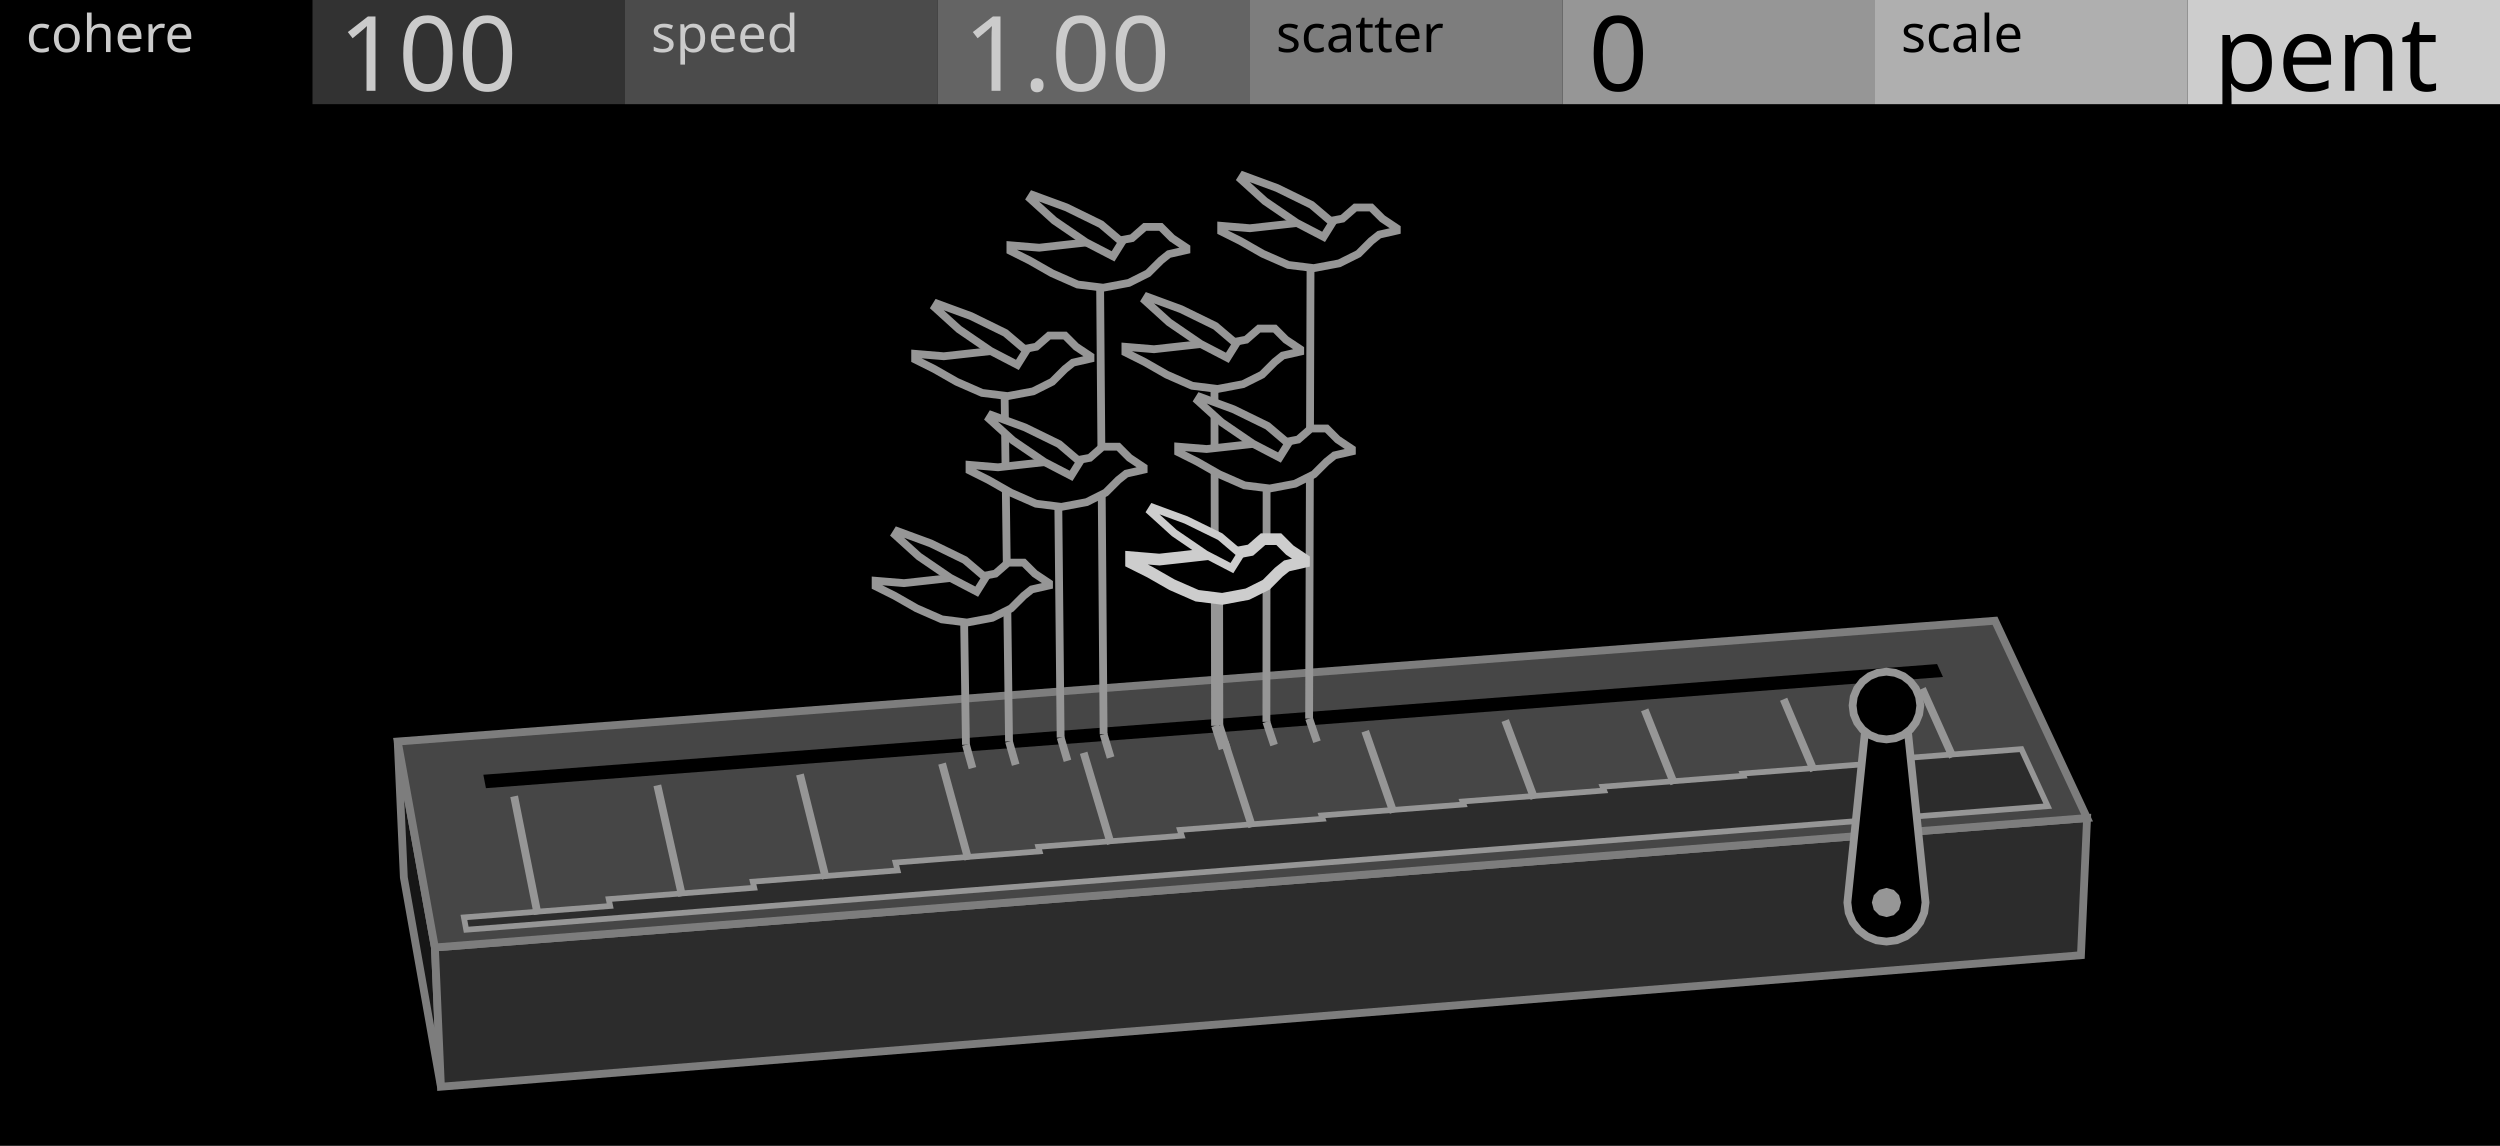
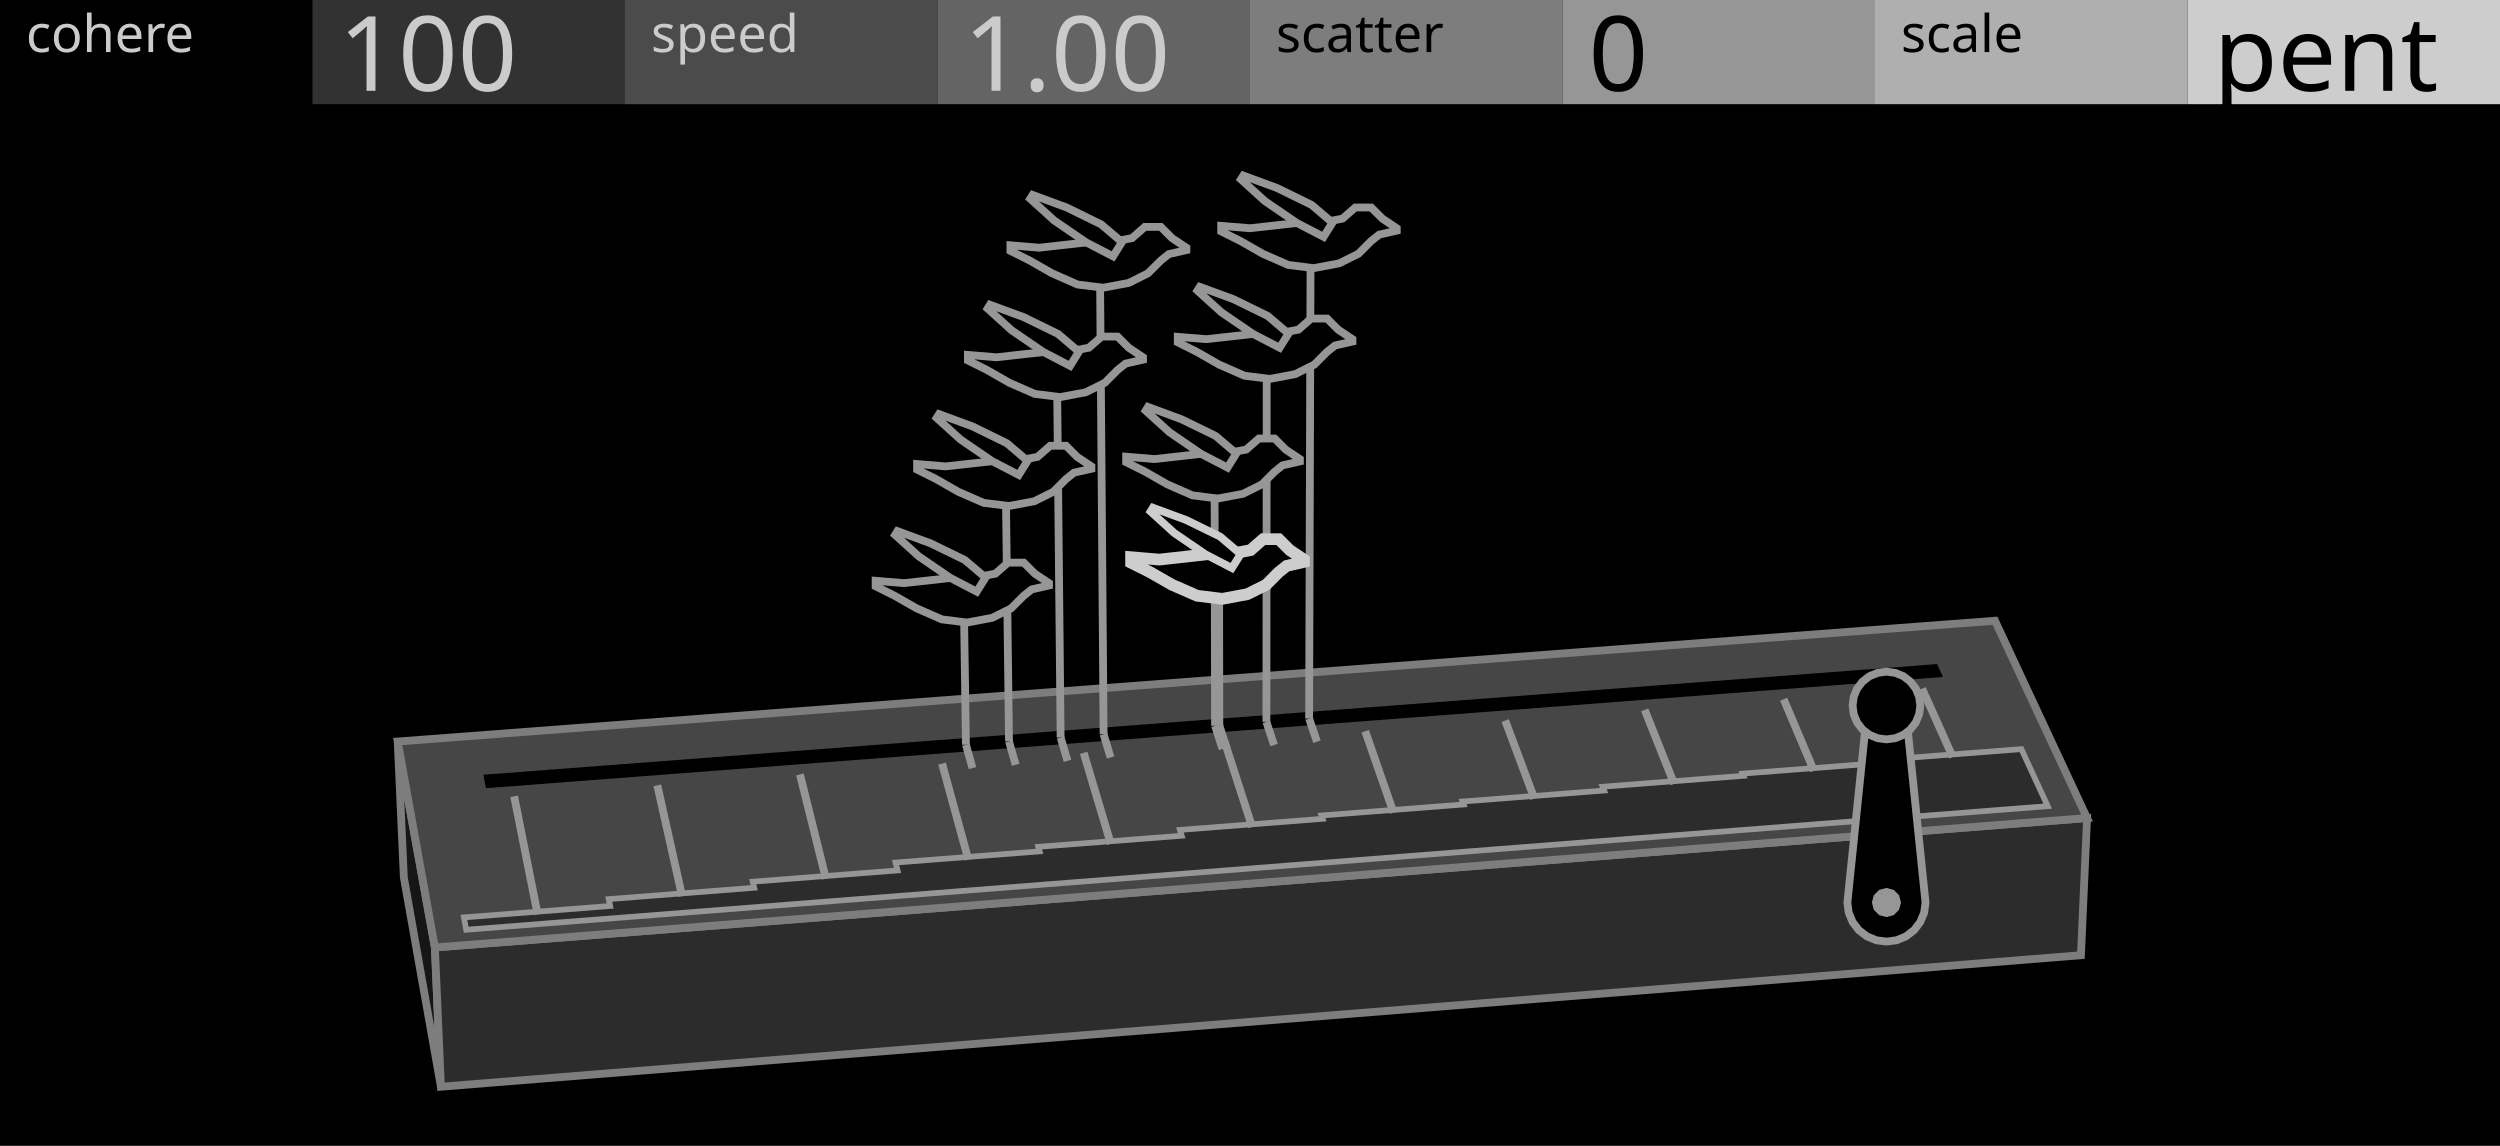
<svg xmlns="http://www.w3.org/2000/svg" width="480" height="220" viewBox="0 0 480 220">
  <g id="preview_canvas">
    <rect x="0" y="0" width="480" height="220" fill="#000000" stroke="none" />
  </g>
  <g id="preview_header">
    <rect x="0" y="0" width="60" height="20" fill="#000000" stroke="none" />
    <rect x="60" y="0" width="60" height="20" fill="#323232" stroke="none" />
    <rect x="120" y="0" width="60" height="20" fill="#4B4B4B" stroke="none" />
    <rect x="180" y="0" width="60" height="20" fill="#646464" stroke="none" />
    <rect x="240" y="0" width="60" height="20" fill="#7D7D7D" stroke="none" />
    <rect x="300" y="0" width="60" height="20" fill="#969696" stroke="none" />
    <rect x="360" y="0" width="60" height="20" fill="#AFAFAF" stroke="none" />
    <rect x="420" y="0" width="60" height="20" fill="#CDCDCD" stroke="none" />
    <text transform="matrix(1 0 0 1 5 10)" fill="#CBCBCB" stroke="none" font-family="UniversNextPro-Light" font-size="10px">cohere</text>
    <text transform="matrix(1 0 0 1 125 10)" fill="#CBCBCB" stroke="none" font-family="UniversNextPro-Light" font-size="10px">speed</text>
    <text transform="matrix(1 0 0 1 245 10)" fill="#000000" stroke="none" font-family="UniversNextPro-Light" font-size="10px">scatter</text>
    <text transform="matrix(1 0 0 1 365 10)" fill="#000000" stroke="none" font-family="UniversNextPro-Light" font-size="10px">scale</text>
    <text transform="matrix(1 0 0 1 65 17.44)" fill="#CBCBCB" stroke="none" font-family="UniversNextPro-Light" font-size="20px">100</text>
    <text transform="matrix(1 0 0 1 185 17.44)" fill="#CBCBCB" stroke="none" font-family="UniversNextPro-Light" font-size="20px">1.00</text>
    <text transform="matrix(1 0 0 1 305 17.44)" fill="#000000" stroke="none" font-family="UniversNextPro-Light" font-size="20px">0</text>
    <text transform="matrix(1 0 0 1 425 17.44)" fill="#000000" stroke="none" font-family="UniversNextPro-Light" font-size="20px">pent</text>
  </g>
  <path d="M 83.5 181.91 L 76.36 142.37 L 77.54 168.48 L 84.66 208.65 Z" fill="#161616" stroke="#7D7D7D" stroke-width="1.5" />
  <path d="M 83.5 181.91 L 400.72 157.06 L 399.54 183.4 L 84.66 208.65 Z" fill="#2C2C2C" stroke="#7D7D7D" stroke-width="1.5" />
  <path d="M 83.5 181.91 L 400.72 157.06 L 383.04 119.18 L 76.36 142.37 Z" fill="#464646" stroke="#7D7D7D" stroke-width="1.5" />
  <path d="M 93.3 151.33 L 373.05 129.98 L 371.92 127.5 L 92.8 148.75 Z" fill="#000000" stroke="none" stroke-width="0" />
  <path d="M 89.51 178.51 L 393.16 154.78 L 388.11 143.83 L 361.28 145.9 L 361.52 146.45 L 334.58 148.53 L 334.75 148.95 L 307.7 151.05 L 307.99 151.78 L 280.81 153.89 L 281.02 154.46 L 253.73 156.57 L 253.95 157.21 L 226.54 159.34 L 226.89 160.46 L 199.35 162.59 L 199.6 163.46 L 171.94 165.61 L 172.33 167.12 L 144.53 169.28 L 144.81 170.45 L 116.87 172.63 L 117.15 173.95 L 89.07 176.14 Z" fill="#2C2C2C" stroke="#969696" stroke-width="1.1" />
  <path d="M 103.96 175.4 L 99.45 152.74 L 97.98 153.04 L 102.49 175.69 Z" fill="#969696" stroke="none" stroke-width="0" />
  <path d="M 131.69 171.88 L 126.94 150.62 L 125.47 150.95 L 130.23 172.21 Z" fill="#969696" stroke="none" stroke-width="0" />
  <path d="M 159.3 168.52 L 154.32 148.51 L 152.86 148.88 L 157.84 168.88 Z" fill="#969696" stroke="none" stroke-width="0" />
  <path d="M 186.64 164.83 L 181.6 146.41 L 180.15 146.81 L 185.2 165.23 Z" fill="#969696" stroke="none" stroke-width="0" />
  <path d="M 214 161.8 L 208.78 144.32 L 207.34 144.75 L 212.56 162.23 Z" fill="#969696" stroke="none" stroke-width="0" />
  <path d="M 241.13 158.54 L 235.85 142.23 L 234.43 142.69 L 239.7 159 Z" fill="#969696" stroke="none" stroke-width="0" />
  <path d="M 268.27 155.76 L 262.83 140.15 L 261.41 140.64 L 266.85 156.25 Z" fill="#969696" stroke="none" stroke-width="0" />
  <path d="M 295.3 153.06 L 289.7 138.08 L 288.3 138.61 L 293.89 153.58 Z" fill="#969696" stroke="none" stroke-width="0" />
  <path d="M 322.13 150.21 L 316.48 136.02 L 315.08 136.57 L 320.74 150.76 Z" fill="#969696" stroke="none" stroke-width="0" />
  <path d="M 348.96 147.68 L 343.15 133.96 L 341.77 134.55 L 347.58 148.26 Z" fill="#969696" stroke="none" stroke-width="0" />
  <path d="M 375.61 145.03 L 369.73 131.92 L 368.36 132.53 L 374.24 145.65 Z" fill="#969696" stroke="none" stroke-width="0" />
  <path d="M 369.7 173.28 L 369.44 175.22 L 368.69 177.03 L 367.5 178.59 L 365.95 179.78 L 364.14 180.53 L 362.2 180.78 L 360.26 180.53 L 358.45 179.78 L 356.89 178.59 L 355.7 177.03 L 354.95 175.22 L 354.7 173.28 L 358.6 135.46 L 365.8 135.46 Z" fill="#000000" stroke="#969696" stroke-width="1.5" />
  <path d="M 365 173.28 L 364.62 174.68 L 363.6 175.71 L 362.2 176.08 L 360.8 175.71 L 359.77 174.68 L 359.4 173.28 L 359.77 171.88 L 360.8 170.86 L 362.2 170.48 L 363.6 170.86 L 364.62 171.88 Z" fill="#969696" stroke="none" stroke-width="0" />
  <path d="M 368.7 135.46 L 368.47 137.15 L 367.83 138.71 L 366.79 140.06 L 365.45 141.09 L 363.88 141.74 L 362.2 141.96 L 360.51 141.74 L 358.95 141.09 L 357.6 140.06 L 356.57 138.71 L 355.92 137.15 L 355.7 135.46 L 355.92 133.78 L 356.57 132.21 L 357.6 130.87 L 358.95 129.83 L 360.51 129.19 L 362.2 128.96 L 363.88 129.19 L 365.45 129.83 L 366.79 130.87 L 367.83 132.21 L 368.47 133.78 Z" fill="#000000" stroke="#969696" stroke-width="1.5" />
  <path d="M 184.74 143.2 L 185.99 147.67 L 187.43 147.27 L 186.19 142.79 Z" fill="#969696" stroke="none" stroke-width="0" />
  <path d="M 186.21 142.98 L 185.82 116.49 L 184.32 116.51 L 184.71 143.01 Z" fill="#969696" stroke="none" stroke-width="0" />
  <path d="M 193.01 142.57 L 194.29 147.04 L 195.73 146.63 L 194.45 142.16 Z" fill="#969696" stroke="none" stroke-width="0" />
-   <path d="M 194.48 142.36 L 193.6 72.98 L 192.1 73 L 192.98 142.37 Z" fill="#969696" stroke="none" stroke-width="0" />
+   <path d="M 194.48 142.36 L 193.87 94.1 L 192.37 94.12 L 192.98 142.37 Z" fill="#969696" stroke="none" stroke-width="0" />
  <path d="M 202.92 141.82 L 204.24 146.29 L 205.68 145.86 L 204.36 141.4 Z" fill="#969696" stroke="none" stroke-width="0" />
-   <path d="M 204.39 141.6 L 203.92 94.27 L 202.42 94.29 L 202.89 141.62 Z" fill="#969696" stroke="none" stroke-width="0" />
+   <path d="M 204.39 141.6 L 203.71 73.17 L 202.21 73.19 L 202.89 141.62 Z" fill="#969696" stroke="none" stroke-width="0" />
  <path d="M 211.17 141.2 L 212.52 145.66 L 213.96 145.22 L 212.61 140.76 Z" fill="#969696" stroke="none" stroke-width="0" />
  <path d="M 212.64 140.98 L 211.95 52.16 L 210.45 52.17 L 211.14 140.99 Z" fill="#969696" stroke="none" stroke-width="0" />
  <path d="M 233.4 139.52 L 234.84 143.97 L 236.26 143.5 L 234.83 139.06 Z" fill="#969696" stroke="none" stroke-width="0" />
  <path d="M 234.86 139.29 L 234.82 111.96 L 233.32 111.97 L 233.36 139.29 Z" fill="#969696" stroke="none" stroke-width="0" />
  <path d="M 232.58 139.58 L 234.01 144.03 L 235.44 143.57 L 234 139.12 Z" fill="#969696" stroke="none" stroke-width="0" />
-   <path d="M 234.04 139.35 L 233.92 71.62 L 232.42 71.63 L 232.54 139.35 Z" fill="#969696" stroke="none" stroke-width="0" />
+   <path d="M 234.04 139.35 L 233.95 92.68 L 232.45 92.69 L 232.54 139.35 Z" fill="#969696" stroke="none" stroke-width="0" />
  <path d="M 242.43 138.83 L 243.91 143.28 L 245.33 142.8 L 243.86 138.36 Z" fill="#969696" stroke="none" stroke-width="0" />
-   <path d="M 243.9 138.6 L 243.94 90.76 L 242.44 90.76 L 242.4 138.6 Z" fill="#969696" stroke="none" stroke-width="0" />
+   <path d="M 243.9 138.6 L 243.96 69.7 L 242.46 69.7 L 242.4 138.6 Z" fill="#969696" stroke="none" stroke-width="0" />
  <path d="M 250.64 138.21 L 252.15 142.65 L 253.57 142.17 L 252.06 137.73 Z" fill="#969696" stroke="none" stroke-width="0" />
  <path d="M 252.1 137.98 L 252.38 48.42 L 250.88 48.41 L 250.6 137.97 Z" fill="#969696" stroke="none" stroke-width="0" />
  <path d="M 201.41 111.96 L 201.41 112.41 L 198.08 113.17 L 196.56 114.38 L 194.14 116.8 L 190.51 118.62 L 185.67 119.53 L 180.83 118.92 L 175.99 116.8 L 171.75 114.38 L 168.12 112.57 L 168.12 111.51 L 173.57 111.96 L 179.01 111.36 L 184.46 110.75 L 188.7 110.6 L 191.12 110.14 L 193.54 108.03 L 196.56 108.03 L 198.68 110.14 Z" fill="#000000" stroke="#969696" stroke-width="1.5" />
  <path d="M 187.53 113.6 L 182.42 110.93 L 176.42 106.83 L 171.86 102.7 L 172.31 101.98 L 178.7 104.33 L 185.26 107.53 L 189.22 110.9 Z" fill="#000000" stroke="#969696" stroke-width="1.5" />
-   <path d="M 209.37 68.4 L 209.37 68.86 L 206.01 69.63 L 204.48 70.85 L 202.03 73.3 L 198.36 75.14 L 193.46 76.05 L 188.56 75.44 L 183.67 73.3 L 179.38 70.85 L 175.71 69.02 L 175.71 67.94 L 181.22 68.4 L 186.73 67.79 L 192.24 67.18 L 196.52 67.03 L 198.97 66.57 L 201.42 64.43 L 204.48 64.43 L 206.62 66.57 Z" fill="#000000" stroke="#969696" stroke-width="1.5" />
-   <path d="M 195.34 70.06 L 190.17 67.37 L 184.11 63.22 L 179.5 59.04 L 179.95 58.31 L 186.41 60.68 L 193.04 63.93 L 197.05 67.33 Z" fill="#000000" stroke="#969696" stroke-width="1.5" />
-   <path d="M 219.58 89.72 L 219.58 90.18 L 216.24 90.94 L 214.72 92.15 L 212.29 94.58 L 208.64 96.41 L 203.78 97.32 L 198.91 96.71 L 194.05 94.58 L 189.79 92.15 L 186.15 90.33 L 186.15 89.26 L 191.62 89.72 L 197.09 89.11 L 202.56 88.5 L 206.82 88.35 L 209.25 87.9 L 211.68 85.77 L 214.72 85.77 L 216.85 87.9 Z" fill="#000000" stroke="#969696" stroke-width="1.5" />
-   <path d="M 205.65 91.36 L 200.51 88.69 L 194.48 84.57 L 189.91 80.42 L 190.36 79.69 L 196.77 82.05 L 203.36 85.27 L 207.34 88.66 Z" fill="#000000" stroke="#969696" stroke-width="1.5" />
+   <path d="M 209.55 89.55 L 209.55 90 L 206.2 90.76 L 204.68 91.98 L 202.24 94.42 L 198.59 96.24 L 193.73 97.15 L 188.86 96.55 L 183.99 94.42 L 179.73 91.98 L 176.08 90.16 L 176.08 89.09 L 181.56 89.55 L 187.03 88.94 L 192.51 88.33 L 196.77 88.18 L 199.2 87.72 L 201.64 85.59 L 204.68 85.59 L 206.81 87.72 Z" fill="#000000" stroke="#969696" stroke-width="1.5" />
+   <path d="M 195.6 91.19 L 190.46 88.52 L 184.42 84.39 L 179.84 80.24 L 180.3 79.51 L 186.71 81.87 L 193.31 85.1 L 197.29 88.48 Z" fill="#000000" stroke="#969696" stroke-width="1.5" />
+   <path d="M 219.46 68.6 L 219.46 69.05 L 216.1 69.82 L 214.57 71.04 L 212.13 73.49 L 208.46 75.32 L 203.57 76.24 L 198.68 75.63 L 193.79 73.49 L 189.51 71.04 L 185.84 69.21 L 185.84 68.14 L 191.34 68.6 L 196.84 67.98 L 202.35 67.37 L 206.62 67.22 L 209.07 66.76 L 211.52 64.62 L 214.57 64.62 L 216.71 66.76 Z" fill="#000000" stroke="#969696" stroke-width="1.5" />
+   <path d="M 205.45 70.25 L 200.28 67.56 L 194.22 63.41 L 189.62 59.24 L 190.07 58.51 L 196.52 60.88 L 203.15 64.12 L 207.15 67.53 Z" fill="#000000" stroke="#969696" stroke-width="1.5" />
  <path d="M 227.79 47.56 L 227.79 48.02 L 224.41 48.79 L 222.88 50.02 L 220.42 52.47 L 216.73 54.32 L 211.82 55.24 L 206.9 54.63 L 201.99 52.47 L 197.69 50.02 L 194 48.17 L 194 47.1 L 199.53 47.56 L 205.06 46.94 L 210.59 46.33 L 214.89 46.18 L 217.35 45.72 L 219.8 43.57 L 222.88 43.57 L 225.03 45.72 Z" fill="#000000" stroke="#969696" stroke-width="1.5" />
  <path d="M 213.71 49.22 L 208.51 46.52 L 202.42 42.35 L 197.8 38.16 L 198.26 37.43 L 204.74 39.81 L 211.4 43.07 L 215.42 46.48 Z" fill="#000000" stroke="#969696" stroke-width="1.5" />
  <path d="M 250.36 107.44 L 250.36 107.89 L 247.04 108.65 L 245.53 109.85 L 243.12 112.27 L 239.5 114.08 L 234.67 114.98 L 229.84 114.38 L 225.02 112.27 L 220.79 109.85 L 217.17 108.04 L 217.17 106.99 L 222.6 107.44 L 228.03 106.84 L 233.46 106.23 L 237.69 106.08 L 240.1 105.63 L 242.51 103.52 L 245.53 103.52 L 247.64 105.63 Z" fill="#000000" stroke="#CDCDCD" stroke-width="2.25" />
  <path d="M 236.53 109.07 L 231.43 106.42 L 225.45 102.33 L 220.91 98.21 L 221.36 97.49 L 227.72 99.83 L 234.26 103.03 L 238.21 106.39 Z" fill="#000000" stroke="#CDCDCD" stroke-width="1.5" />
-   <path d="M 249.64 67.05 L 249.64 67.51 L 246.28 68.27 L 244.76 69.49 L 242.32 71.93 L 238.66 73.76 L 233.78 74.68 L 228.89 74.07 L 224.01 71.93 L 219.74 69.49 L 216.08 67.66 L 216.08 66.59 L 221.57 67.05 L 227.06 66.44 L 232.56 65.83 L 236.83 65.68 L 239.27 65.22 L 241.71 63.09 L 244.76 63.09 L 246.89 65.22 Z" fill="#000000" stroke="#969696" stroke-width="1.5" />
-   <path d="M 235.65 68.7 L 230.5 66.02 L 224.45 61.88 L 219.86 57.72 L 220.31 56.99 L 226.75 59.36 L 233.36 62.59 L 237.35 65.98 Z" fill="#000000" stroke="#969696" stroke-width="1.5" />
-   <path d="M 259.56 86.21 L 259.56 86.67 L 256.22 87.43 L 254.71 88.64 L 252.28 91.06 L 248.64 92.88 L 243.79 93.79 L 238.94 93.19 L 234.09 91.06 L 229.85 88.64 L 226.21 86.82 L 226.21 85.76 L 231.67 86.21 L 237.12 85.61 L 242.58 85 L 246.83 84.85 L 249.25 84.39 L 251.68 82.27 L 254.71 82.27 L 256.83 84.39 Z" fill="#000000" stroke="#969696" stroke-width="1.5" />
-   <path d="M 245.66 87.85 L 240.54 85.18 L 234.53 81.07 L 229.96 76.93 L 230.41 76.21 L 236.81 78.57 L 243.38 81.78 L 247.35 85.15 Z" fill="#000000" stroke="#969696" stroke-width="1.5" />
+   <path d="M 249.58 88.14 L 249.58 88.59 L 246.24 89.35 L 244.73 90.56 L 242.3 92.99 L 238.66 94.81 L 233.81 95.72 L 228.96 95.11 L 224.11 92.99 L 219.86 90.56 L 216.22 88.74 L 216.22 87.68 L 221.68 88.14 L 227.14 87.53 L 232.6 86.92 L 236.84 86.77 L 239.27 86.32 L 241.7 84.19 L 244.73 84.19 L 246.85 86.32 Z" fill="#000000" stroke="#969696" stroke-width="1.5" />
+   <path d="M 235.68 89.78 L 230.55 87.11 L 224.54 82.99 L 219.97 78.85 L 220.42 78.13 L 226.82 80.49 L 233.4 83.7 L 237.37 87.08 Z" fill="#000000" stroke="#969696" stroke-width="1.5" />
+   <path d="M 259.67 65.12 L 259.67 65.58 L 256.32 66.34 L 254.79 67.56 L 252.35 70 L 248.69 71.83 L 243.82 72.75 L 238.94 72.14 L 234.06 70 L 229.79 67.56 L 226.13 65.73 L 226.13 64.67 L 231.62 65.12 L 237.11 64.51 L 242.6 63.9 L 246.86 63.75 L 249.3 63.29 L 251.74 61.16 L 254.79 61.16 L 256.93 63.29 Z" fill="#000000" stroke="#969696" stroke-width="1.5" />
+   <path d="M 245.69 66.77 L 240.54 64.09 L 234.49 59.95 L 229.9 55.79 L 230.36 55.07 L 236.79 57.43 L 243.4 60.66 L 247.39 64.06 Z" fill="#000000" stroke="#969696" stroke-width="1.5" />
  <path d="M 268.18 43.82 L 268.18 44.28 L 264.81 45.05 L 263.27 46.27 L 260.82 48.72 L 257.14 50.56 L 252.24 51.48 L 247.34 50.87 L 242.44 48.72 L 238.15 46.27 L 234.47 44.43 L 234.47 43.36 L 239.98 43.82 L 245.5 43.21 L 251.02 42.59 L 255.31 42.44 L 257.76 41.98 L 260.21 39.84 L 263.27 39.84 L 265.42 41.98 Z" fill="#000000" stroke="#969696" stroke-width="1.5" />
  <path d="M 254.13 45.48 L 248.95 42.78 L 242.87 38.62 L 238.26 34.44 L 238.72 33.71 L 245.18 36.09 L 251.82 39.34 L 255.83 42.75 Z" fill="#000000" stroke="#969696" stroke-width="1.5" />
</svg>
